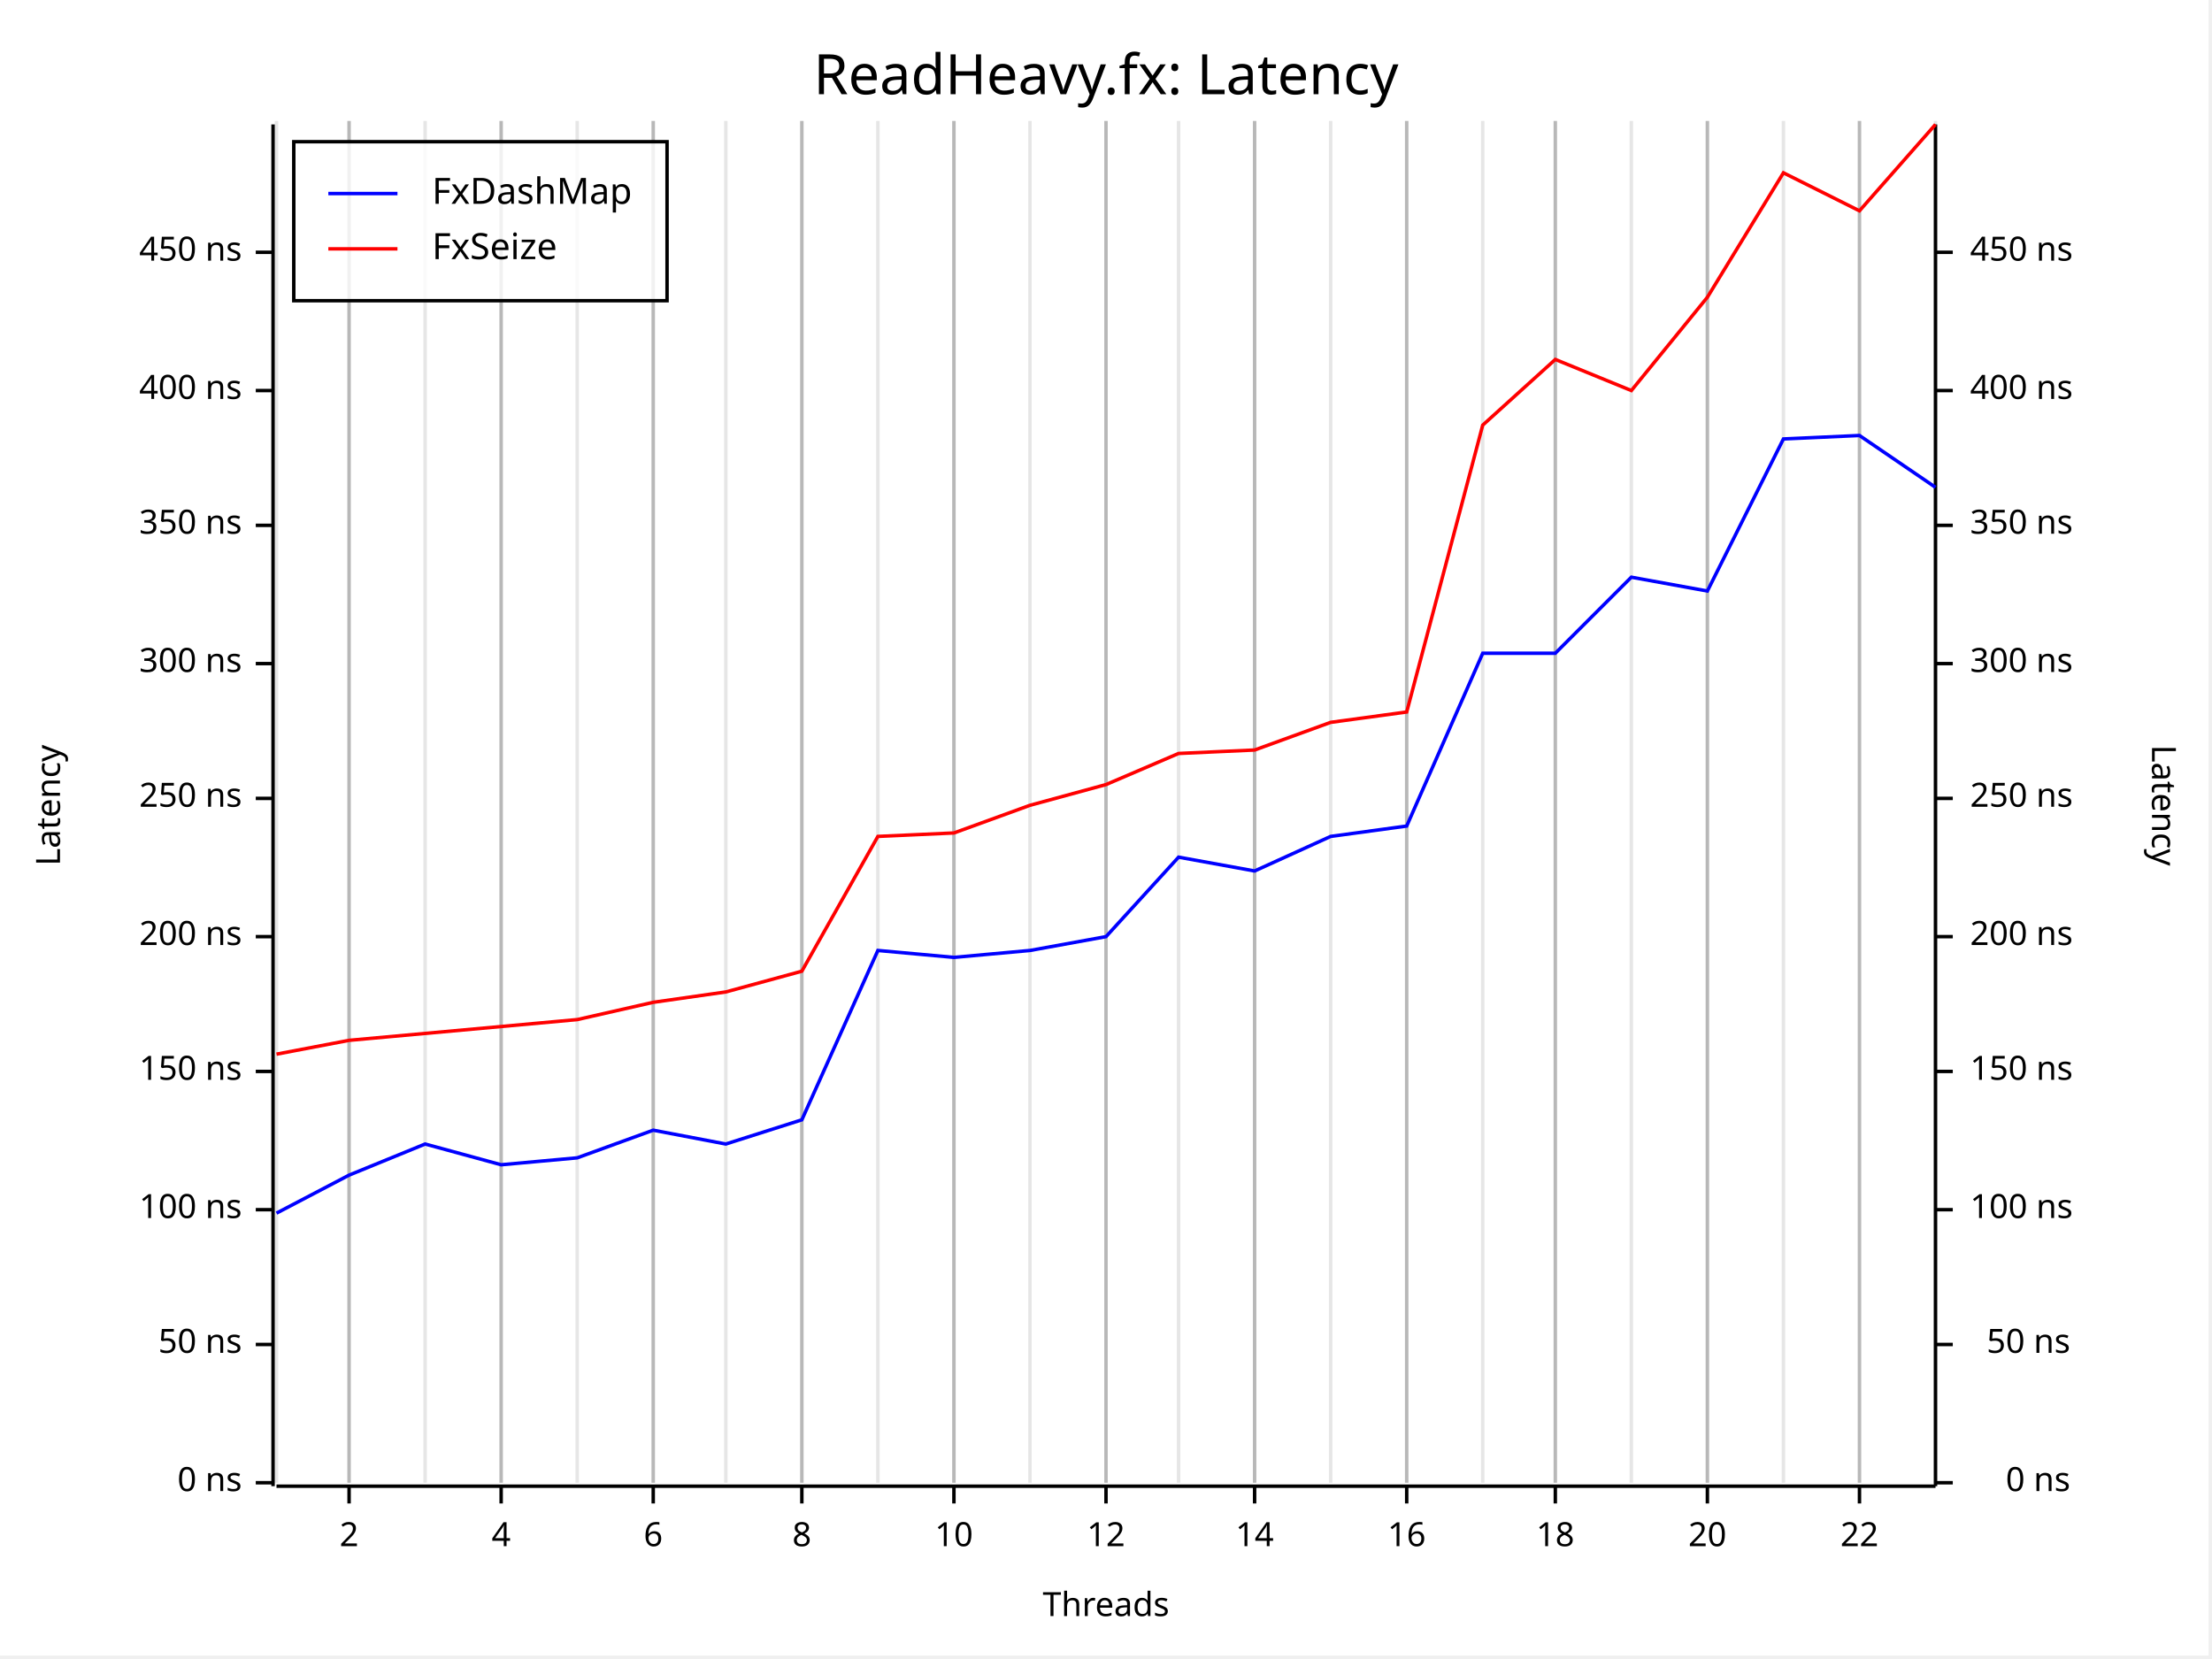
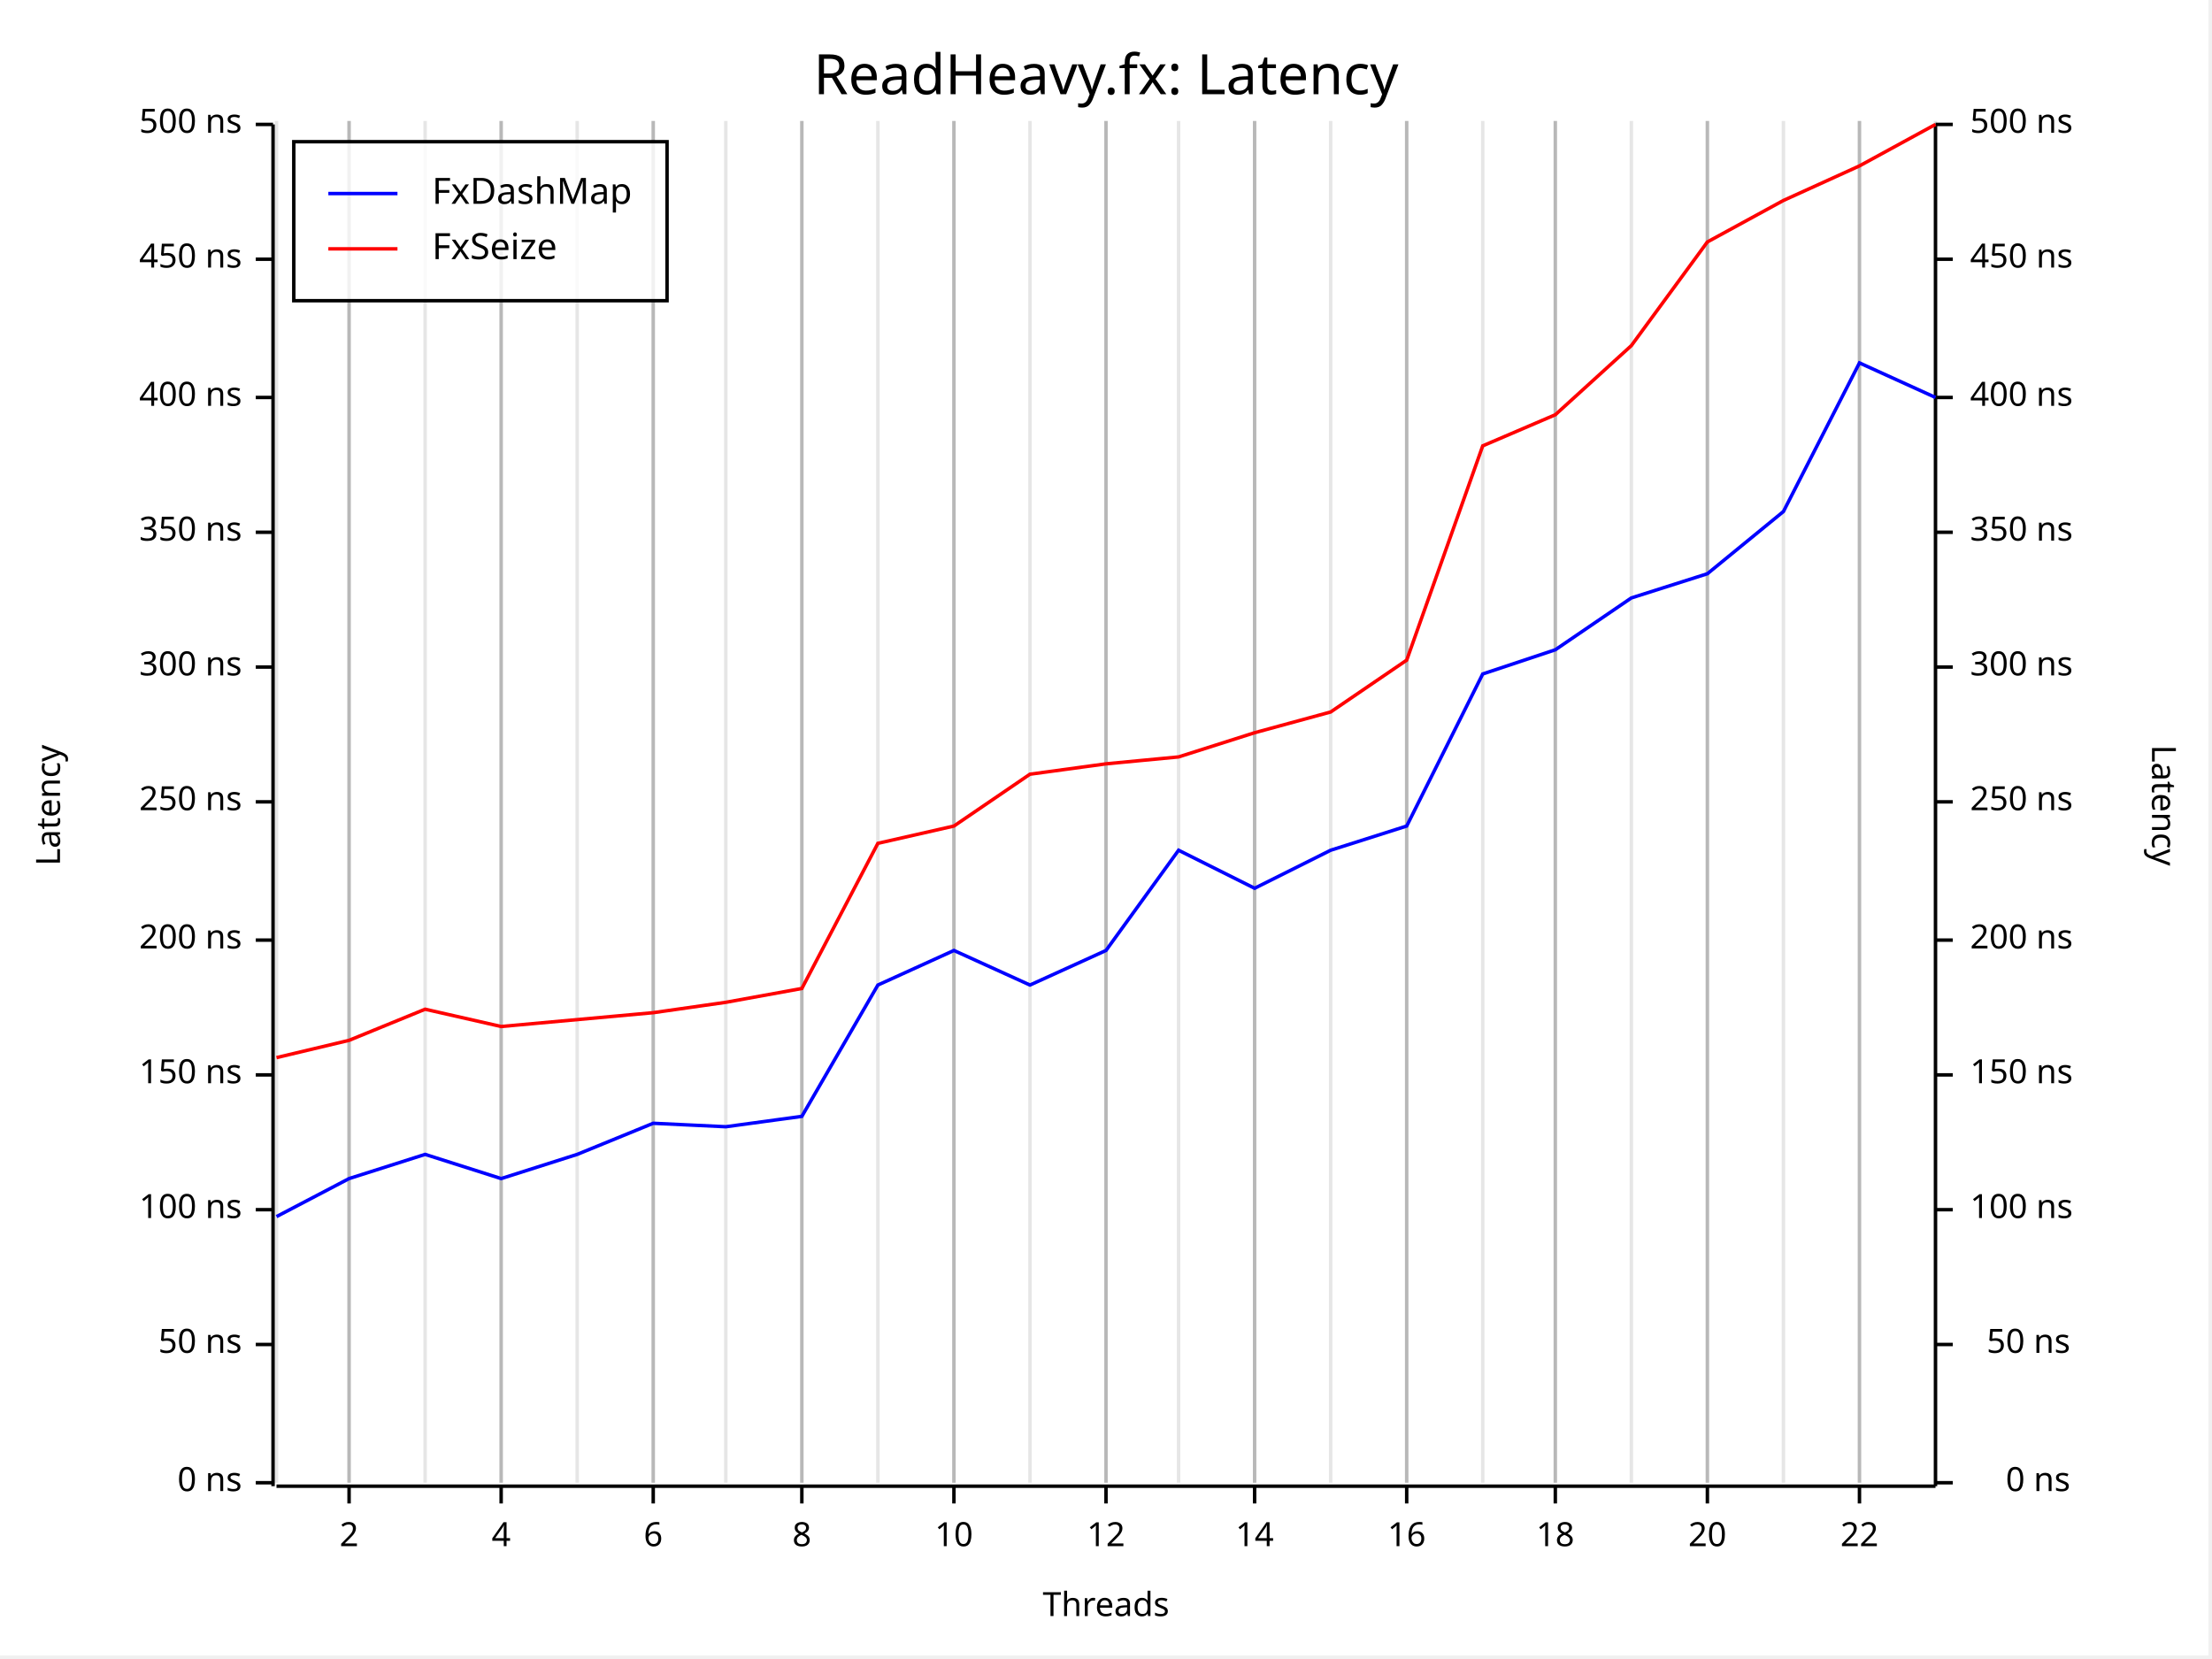
<svg xmlns="http://www.w3.org/2000/svg" width="640" height="480" viewBox="0 0 640 480">
  <rect x="0" y="0" width="639" height="479" opacity="1" fill="#FFFFFF" stroke="none" />
  <text x="320" y="15" dy="0.76em" text-anchor="middle" font-family="Fira Code" font-size="16.129" opacity="1" fill="#000000">
ReadHeavy.fx: Latency
</text>
  <line opacity="0.1" stroke="#000000" stroke-width="1" x1="80" y1="429" x2="80" y2="35" />
  <line opacity="0.1" stroke="#000000" stroke-width="1" x1="101" y1="429" x2="101" y2="35" />
  <line opacity="0.1" stroke="#000000" stroke-width="1" x1="123" y1="429" x2="123" y2="35" />
  <line opacity="0.1" stroke="#000000" stroke-width="1" x1="145" y1="429" x2="145" y2="35" />
  <line opacity="0.1" stroke="#000000" stroke-width="1" x1="167" y1="429" x2="167" y2="35" />
  <line opacity="0.1" stroke="#000000" stroke-width="1" x1="189" y1="429" x2="189" y2="35" />
  <line opacity="0.1" stroke="#000000" stroke-width="1" x1="210" y1="429" x2="210" y2="35" />
  <line opacity="0.1" stroke="#000000" stroke-width="1" x1="232" y1="429" x2="232" y2="35" />
  <line opacity="0.1" stroke="#000000" stroke-width="1" x1="254" y1="429" x2="254" y2="35" />
  <line opacity="0.1" stroke="#000000" stroke-width="1" x1="276" y1="429" x2="276" y2="35" />
  <line opacity="0.1" stroke="#000000" stroke-width="1" x1="298" y1="429" x2="298" y2="35" />
  <line opacity="0.1" stroke="#000000" stroke-width="1" x1="320" y1="429" x2="320" y2="35" />
  <line opacity="0.1" stroke="#000000" stroke-width="1" x1="341" y1="429" x2="341" y2="35" />
  <line opacity="0.1" stroke="#000000" stroke-width="1" x1="363" y1="429" x2="363" y2="35" />
  <line opacity="0.1" stroke="#000000" stroke-width="1" x1="385" y1="429" x2="385" y2="35" />
  <line opacity="0.1" stroke="#000000" stroke-width="1" x1="407" y1="429" x2="407" y2="35" />
  <line opacity="0.1" stroke="#000000" stroke-width="1" x1="429" y1="429" x2="429" y2="35" />
  <line opacity="0.1" stroke="#000000" stroke-width="1" x1="450" y1="429" x2="450" y2="35" />
  <line opacity="0.1" stroke="#000000" stroke-width="1" x1="472" y1="429" x2="472" y2="35" />
  <line opacity="0.1" stroke="#000000" stroke-width="1" x1="494" y1="429" x2="494" y2="35" />
  <line opacity="0.1" stroke="#000000" stroke-width="1" x1="516" y1="429" x2="516" y2="35" />
  <line opacity="0.1" stroke="#000000" stroke-width="1" x1="538" y1="429" x2="538" y2="35" />
  <line opacity="0.1" stroke="#000000" stroke-width="1" x1="560" y1="429" x2="560" y2="35" />
  <text x="10" y="233" dy="0.76em" text-anchor="middle" font-family="sans-serif" font-size="9.677" opacity="1" fill="#000000" transform="rotate(270, 10, 233)">
Latency
</text>
  <text x="320" y="470" dy="-0.5ex" text-anchor="middle" font-family="sans-serif" font-size="9.677" opacity="1" fill="#000000">
Threads
</text>
  <text x="630" y="233" dy="0.76em" text-anchor="middle" font-family="sans-serif" font-size="9.677" opacity="1" fill="#000000" transform="rotate(90, 630, 233)">
Latency
</text>
  <line opacity="0.2" stroke="#000000" stroke-width="1" x1="101" y1="429" x2="101" y2="35" />
  <line opacity="0.2" stroke="#000000" stroke-width="1" x1="145" y1="429" x2="145" y2="35" />
  <line opacity="0.2" stroke="#000000" stroke-width="1" x1="189" y1="429" x2="189" y2="35" />
  <line opacity="0.2" stroke="#000000" stroke-width="1" x1="232" y1="429" x2="232" y2="35" />
  <line opacity="0.2" stroke="#000000" stroke-width="1" x1="276" y1="429" x2="276" y2="35" />
  <line opacity="0.2" stroke="#000000" stroke-width="1" x1="320" y1="429" x2="320" y2="35" />
  <line opacity="0.2" stroke="#000000" stroke-width="1" x1="363" y1="429" x2="363" y2="35" />
  <line opacity="0.2" stroke="#000000" stroke-width="1" x1="407" y1="429" x2="407" y2="35" />
  <line opacity="0.2" stroke="#000000" stroke-width="1" x1="450" y1="429" x2="450" y2="35" />
  <line opacity="0.2" stroke="#000000" stroke-width="1" x1="494" y1="429" x2="494" y2="35" />
  <line opacity="0.2" stroke="#000000" stroke-width="1" x1="538" y1="429" x2="538" y2="35" />
  <polyline fill="none" opacity="1" stroke="#000000" stroke-width="1" points="79,36 79,430 " />
  <text x="70" y="429" dy="0.5ex" text-anchor="end" font-family="sans-serif" font-size="9.677" opacity="1" fill="#000000">
0 ns
</text>
  <polyline fill="none" opacity="1" stroke="#000000" stroke-width="1" points="74,429 79,429 " />
  <text x="70" y="389" dy="0.5ex" text-anchor="end" font-family="sans-serif" font-size="9.677" opacity="1" fill="#000000">
50 ns
</text>
  <polyline fill="none" opacity="1" stroke="#000000" stroke-width="1" points="74,389 79,389 " />
  <text x="70" y="350" dy="0.5ex" text-anchor="end" font-family="sans-serif" font-size="9.677" opacity="1" fill="#000000">
100 ns
</text>
  <polyline fill="none" opacity="1" stroke="#000000" stroke-width="1" points="74,350 79,350 " />
-   <text x="70" y="310" dy="0.5ex" text-anchor="end" font-family="sans-serif" font-size="9.677" opacity="1" fill="#000000">
+   <text x="70" y="311" dy="0.5ex" text-anchor="end" font-family="sans-serif" font-size="9.677" opacity="1" fill="#000000">
150 ns
</text>
-   <polyline fill="none" opacity="1" stroke="#000000" stroke-width="1" points="74,310 79,310 " />
-   <text x="70" y="271" dy="0.5ex" text-anchor="end" font-family="sans-serif" font-size="9.677" opacity="1" fill="#000000">
+   <polyline fill="none" opacity="1" stroke="#000000" stroke-width="1" points="74,311 79,311 " />
+   <text x="70" y="272" dy="0.5ex" text-anchor="end" font-family="sans-serif" font-size="9.677" opacity="1" fill="#000000">
200 ns
</text>
-   <polyline fill="none" opacity="1" stroke="#000000" stroke-width="1" points="74,271 79,271 " />
-   <text x="70" y="231" dy="0.5ex" text-anchor="end" font-family="sans-serif" font-size="9.677" opacity="1" fill="#000000">
+   <polyline fill="none" opacity="1" stroke="#000000" stroke-width="1" points="74,272 79,272 " />
+   <text x="70" y="232" dy="0.5ex" text-anchor="end" font-family="sans-serif" font-size="9.677" opacity="1" fill="#000000">
250 ns
</text>
-   <polyline fill="none" opacity="1" stroke="#000000" stroke-width="1" points="74,231 79,231 " />
-   <text x="70" y="192" dy="0.5ex" text-anchor="end" font-family="sans-serif" font-size="9.677" opacity="1" fill="#000000">
+   <polyline fill="none" opacity="1" stroke="#000000" stroke-width="1" points="74,232 79,232 " />
+   <text x="70" y="193" dy="0.5ex" text-anchor="end" font-family="sans-serif" font-size="9.677" opacity="1" fill="#000000">
300 ns
</text>
-   <polyline fill="none" opacity="1" stroke="#000000" stroke-width="1" points="74,192 79,192 " />
-   <text x="70" y="152" dy="0.5ex" text-anchor="end" font-family="sans-serif" font-size="9.677" opacity="1" fill="#000000">
+   <polyline fill="none" opacity="1" stroke="#000000" stroke-width="1" points="74,193 79,193 " />
+   <text x="70" y="154" dy="0.5ex" text-anchor="end" font-family="sans-serif" font-size="9.677" opacity="1" fill="#000000">
350 ns
</text>
-   <polyline fill="none" opacity="1" stroke="#000000" stroke-width="1" points="74,152 79,152 " />
-   <text x="70" y="113" dy="0.5ex" text-anchor="end" font-family="sans-serif" font-size="9.677" opacity="1" fill="#000000">
+   <polyline fill="none" opacity="1" stroke="#000000" stroke-width="1" points="74,154 79,154 " />
+   <text x="70" y="115" dy="0.5ex" text-anchor="end" font-family="sans-serif" font-size="9.677" opacity="1" fill="#000000">
400 ns
</text>
-   <polyline fill="none" opacity="1" stroke="#000000" stroke-width="1" points="74,113 79,113 " />
-   <text x="70" y="73" dy="0.5ex" text-anchor="end" font-family="sans-serif" font-size="9.677" opacity="1" fill="#000000">
+   <polyline fill="none" opacity="1" stroke="#000000" stroke-width="1" points="74,115 79,115 " />
+   <text x="70" y="75" dy="0.5ex" text-anchor="end" font-family="sans-serif" font-size="9.677" opacity="1" fill="#000000">
450 ns
</text>
-   <polyline fill="none" opacity="1" stroke="#000000" stroke-width="1" points="74,73 79,73 " />
+   <polyline fill="none" opacity="1" stroke="#000000" stroke-width="1" points="74,75 79,75 " />
+   <text x="70" y="36" dy="0.5ex" text-anchor="end" font-family="sans-serif" font-size="9.677" opacity="1" fill="#000000">
+ 500 ns
+ </text>
+   <polyline fill="none" opacity="1" stroke="#000000" stroke-width="1" points="74,36 79,36 " />
  <polyline fill="none" opacity="1" stroke="#000000" stroke-width="1" points="80,430 560,430 " />
  <text x="101" y="440" dy="0.76em" text-anchor="middle" font-family="sans-serif" font-size="9.677" opacity="1" fill="#000000">
2
</text>
  <polyline fill="none" opacity="1" stroke="#000000" stroke-width="1" points="101,430 101,435 " />
  <text x="145" y="440" dy="0.76em" text-anchor="middle" font-family="sans-serif" font-size="9.677" opacity="1" fill="#000000">
4
</text>
  <polyline fill="none" opacity="1" stroke="#000000" stroke-width="1" points="145,430 145,435 " />
  <text x="189" y="440" dy="0.76em" text-anchor="middle" font-family="sans-serif" font-size="9.677" opacity="1" fill="#000000">
6
</text>
  <polyline fill="none" opacity="1" stroke="#000000" stroke-width="1" points="189,430 189,435 " />
  <text x="232" y="440" dy="0.76em" text-anchor="middle" font-family="sans-serif" font-size="9.677" opacity="1" fill="#000000">
8
</text>
  <polyline fill="none" opacity="1" stroke="#000000" stroke-width="1" points="232,430 232,435 " />
  <text x="276" y="440" dy="0.76em" text-anchor="middle" font-family="sans-serif" font-size="9.677" opacity="1" fill="#000000">
10
</text>
  <polyline fill="none" opacity="1" stroke="#000000" stroke-width="1" points="276,430 276,435 " />
  <text x="320" y="440" dy="0.76em" text-anchor="middle" font-family="sans-serif" font-size="9.677" opacity="1" fill="#000000">
12
</text>
  <polyline fill="none" opacity="1" stroke="#000000" stroke-width="1" points="320,430 320,435 " />
  <text x="363" y="440" dy="0.76em" text-anchor="middle" font-family="sans-serif" font-size="9.677" opacity="1" fill="#000000">
14
</text>
  <polyline fill="none" opacity="1" stroke="#000000" stroke-width="1" points="363,430 363,435 " />
  <text x="407" y="440" dy="0.76em" text-anchor="middle" font-family="sans-serif" font-size="9.677" opacity="1" fill="#000000">
16
</text>
  <polyline fill="none" opacity="1" stroke="#000000" stroke-width="1" points="407,430 407,435 " />
  <text x="450" y="440" dy="0.76em" text-anchor="middle" font-family="sans-serif" font-size="9.677" opacity="1" fill="#000000">
18
</text>
  <polyline fill="none" opacity="1" stroke="#000000" stroke-width="1" points="450,430 450,435 " />
  <text x="494" y="440" dy="0.76em" text-anchor="middle" font-family="sans-serif" font-size="9.677" opacity="1" fill="#000000">
20
</text>
  <polyline fill="none" opacity="1" stroke="#000000" stroke-width="1" points="494,430 494,435 " />
  <text x="538" y="440" dy="0.76em" text-anchor="middle" font-family="sans-serif" font-size="9.677" opacity="1" fill="#000000">
22
</text>
  <polyline fill="none" opacity="1" stroke="#000000" stroke-width="1" points="538,430 538,435 " />
  <polyline fill="none" opacity="1" stroke="#000000" stroke-width="1" points="560,36 560,430 " />
  <text x="599" y="429" dy="0.5ex" text-anchor="end" font-family="sans-serif" font-size="9.677" opacity="1" fill="#000000">
0 ns
</text>
  <polyline fill="none" opacity="1" stroke="#000000" stroke-width="1" points="560,429 565,429 " />
  <text x="599" y="389" dy="0.5ex" text-anchor="end" font-family="sans-serif" font-size="9.677" opacity="1" fill="#000000">
50 ns
</text>
  <polyline fill="none" opacity="1" stroke="#000000" stroke-width="1" points="560,389 565,389 " />
  <text x="570" y="350" dy="0.5ex" text-anchor="start" font-family="sans-serif" font-size="9.677" opacity="1" fill="#000000">
100 ns
</text>
  <polyline fill="none" opacity="1" stroke="#000000" stroke-width="1" points="560,350 565,350 " />
-   <text x="570" y="310" dy="0.5ex" text-anchor="start" font-family="sans-serif" font-size="9.677" opacity="1" fill="#000000">
+   <text x="570" y="311" dy="0.5ex" text-anchor="start" font-family="sans-serif" font-size="9.677" opacity="1" fill="#000000">
150 ns
</text>
-   <polyline fill="none" opacity="1" stroke="#000000" stroke-width="1" points="560,310 565,310 " />
-   <text x="570" y="271" dy="0.5ex" text-anchor="start" font-family="sans-serif" font-size="9.677" opacity="1" fill="#000000">
+   <polyline fill="none" opacity="1" stroke="#000000" stroke-width="1" points="560,311 565,311 " />
+   <text x="570" y="272" dy="0.5ex" text-anchor="start" font-family="sans-serif" font-size="9.677" opacity="1" fill="#000000">
200 ns
</text>
-   <polyline fill="none" opacity="1" stroke="#000000" stroke-width="1" points="560,271 565,271 " />
-   <text x="570" y="231" dy="0.5ex" text-anchor="start" font-family="sans-serif" font-size="9.677" opacity="1" fill="#000000">
+   <polyline fill="none" opacity="1" stroke="#000000" stroke-width="1" points="560,272 565,272 " />
+   <text x="570" y="232" dy="0.5ex" text-anchor="start" font-family="sans-serif" font-size="9.677" opacity="1" fill="#000000">
250 ns
</text>
-   <polyline fill="none" opacity="1" stroke="#000000" stroke-width="1" points="560,231 565,231 " />
-   <text x="570" y="192" dy="0.5ex" text-anchor="start" font-family="sans-serif" font-size="9.677" opacity="1" fill="#000000">
+   <polyline fill="none" opacity="1" stroke="#000000" stroke-width="1" points="560,232 565,232 " />
+   <text x="570" y="193" dy="0.5ex" text-anchor="start" font-family="sans-serif" font-size="9.677" opacity="1" fill="#000000">
300 ns
</text>
-   <polyline fill="none" opacity="1" stroke="#000000" stroke-width="1" points="560,192 565,192 " />
-   <text x="570" y="152" dy="0.5ex" text-anchor="start" font-family="sans-serif" font-size="9.677" opacity="1" fill="#000000">
+   <polyline fill="none" opacity="1" stroke="#000000" stroke-width="1" points="560,193 565,193 " />
+   <text x="570" y="154" dy="0.5ex" text-anchor="start" font-family="sans-serif" font-size="9.677" opacity="1" fill="#000000">
350 ns
</text>
-   <polyline fill="none" opacity="1" stroke="#000000" stroke-width="1" points="560,152 565,152 " />
-   <text x="570" y="113" dy="0.5ex" text-anchor="start" font-family="sans-serif" font-size="9.677" opacity="1" fill="#000000">
+   <polyline fill="none" opacity="1" stroke="#000000" stroke-width="1" points="560,154 565,154 " />
+   <text x="570" y="115" dy="0.5ex" text-anchor="start" font-family="sans-serif" font-size="9.677" opacity="1" fill="#000000">
400 ns
</text>
-   <polyline fill="none" opacity="1" stroke="#000000" stroke-width="1" points="560,113 565,113 " />
-   <text x="570" y="73" dy="0.5ex" text-anchor="start" font-family="sans-serif" font-size="9.677" opacity="1" fill="#000000">
+   <polyline fill="none" opacity="1" stroke="#000000" stroke-width="1" points="560,115 565,115 " />
+   <text x="570" y="75" dy="0.5ex" text-anchor="start" font-family="sans-serif" font-size="9.677" opacity="1" fill="#000000">
450 ns
</text>
-   <polyline fill="none" opacity="1" stroke="#000000" stroke-width="1" points="560,73 565,73 " />
-   <polyline fill="none" opacity="1" stroke="#0000FF" stroke-width="1" points="80,351 101,340 123,331 145,337 167,335 189,327 210,331 232,324 254,275 276,277 298,275 320,271 341,248 363,252 385,242 407,239 429,189 450,189 472,167 494,171 516,127 538,126 560,141 " />
-   <polyline fill="none" opacity="1" stroke="#FF0000" stroke-width="1" points="80,305 101,301 123,299 145,297 167,295 189,290 210,287 232,281 254,242 276,241 298,233 320,227 341,218 363,217 385,209 407,206 429,123 450,104 472,113 494,86 516,50 538,61 560,36 " />
+   <polyline fill="none" opacity="1" stroke="#000000" stroke-width="1" points="560,75 565,75 " />
+   <text x="570" y="36" dy="0.5ex" text-anchor="start" font-family="sans-serif" font-size="9.677" opacity="1" fill="#000000">
+ 500 ns
+ </text>
+   <polyline fill="none" opacity="1" stroke="#000000" stroke-width="1" points="560,36 565,36 " />
+   <polyline fill="none" opacity="1" stroke="#0000FF" stroke-width="1" points="80,352 101,341 123,334 145,341 167,334 189,325 210,326 232,323 254,285 276,275 298,285 320,275 341,246 363,257 385,246 407,239 429,195 450,188 472,173 494,166 516,148 538,105 560,115 " />
+   <polyline fill="none" opacity="1" stroke="#FF0000" stroke-width="1" points="80,306 101,301 123,292 145,297 167,295 189,293 210,290 232,286 254,244 276,239 298,224 320,221 341,219 363,212 385,206 407,191 429,129 450,120 472,100 494,70 516,58 538,48 560,36 " />
  <rect x="85" y="41" width="108" height="46" opacity="0.8" fill="#FFFFFF" stroke="none" />
  <rect x="85" y="41" width="108" height="46" opacity="1" fill="none" stroke="#000000" />
  <text x="125" y="51" dy="0.76em" text-anchor="start" font-family="Fira Code" font-size="10.484" opacity="1" fill="#000000">
FxDashMap
</text>
  <text x="125" y="67" dy="0.76em" text-anchor="start" font-family="Fira Code" font-size="10.484" opacity="1" fill="#000000">
FxSeize
</text>
  <polyline fill="none" opacity="1" stroke="#0000FF" stroke-width="1" points="95,56 115,56 " />
  <polyline fill="none" opacity="1" stroke="#FF0000" stroke-width="1" points="95,72 115,72 " />
</svg>
